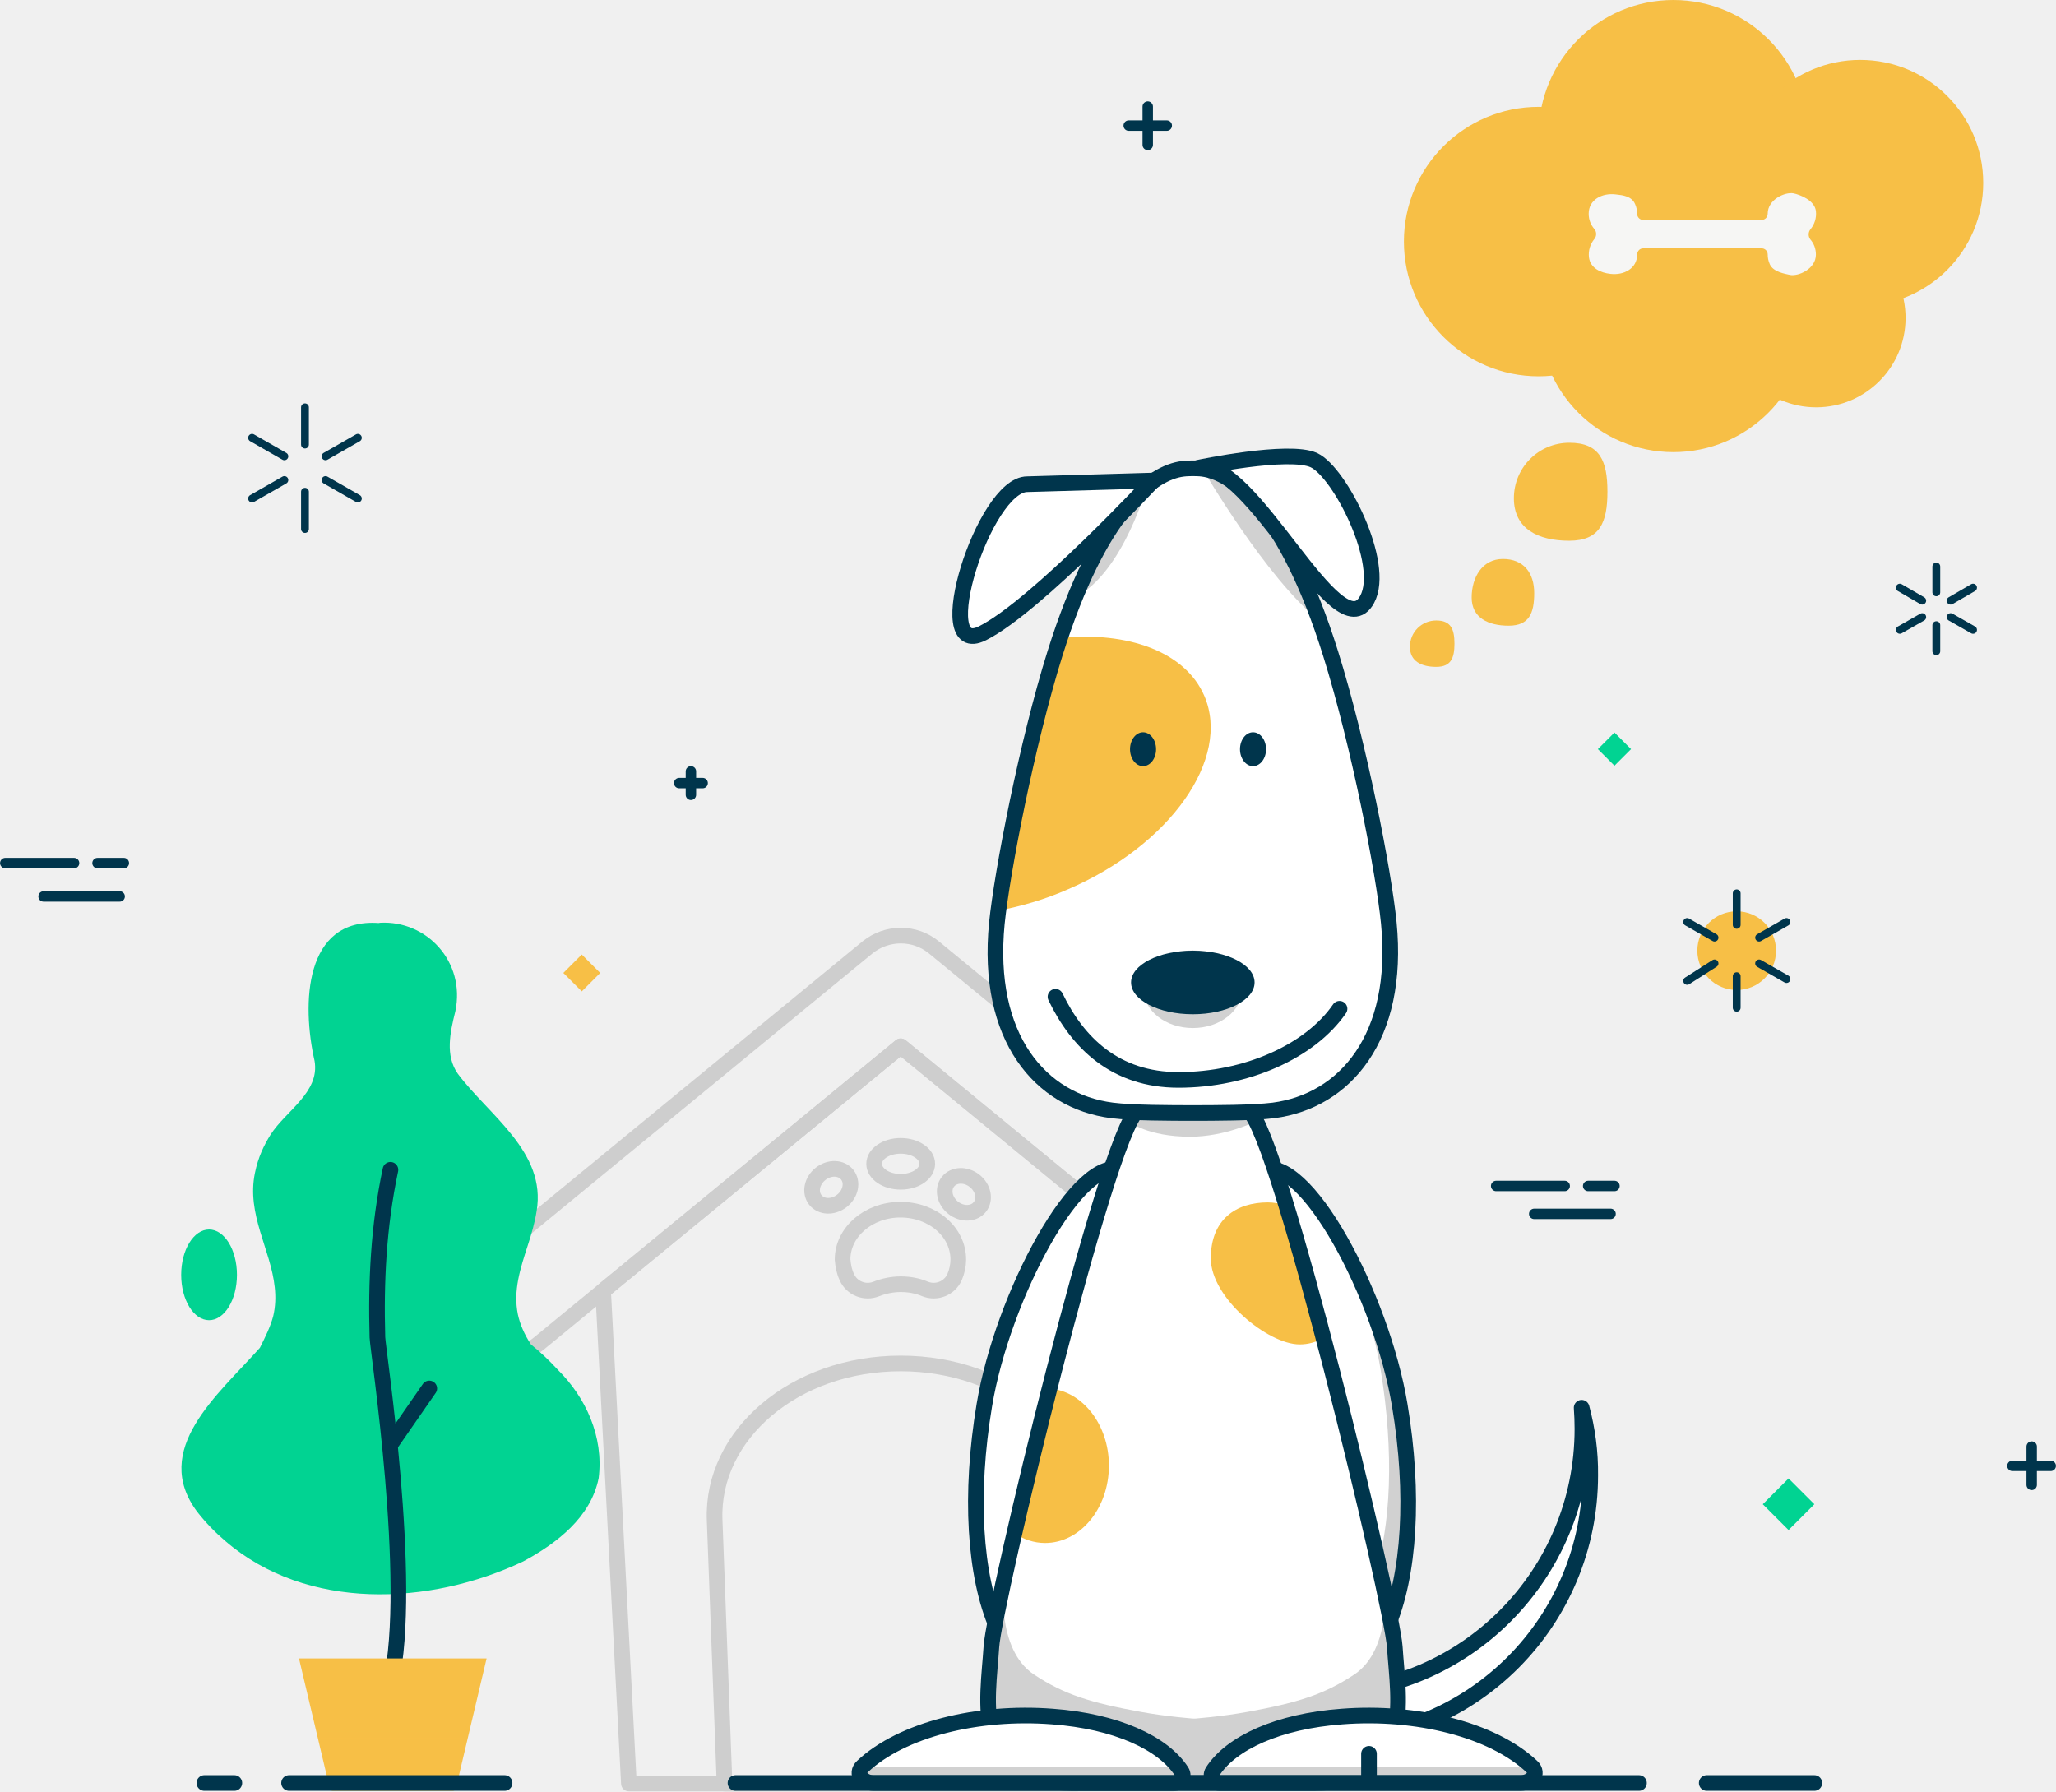
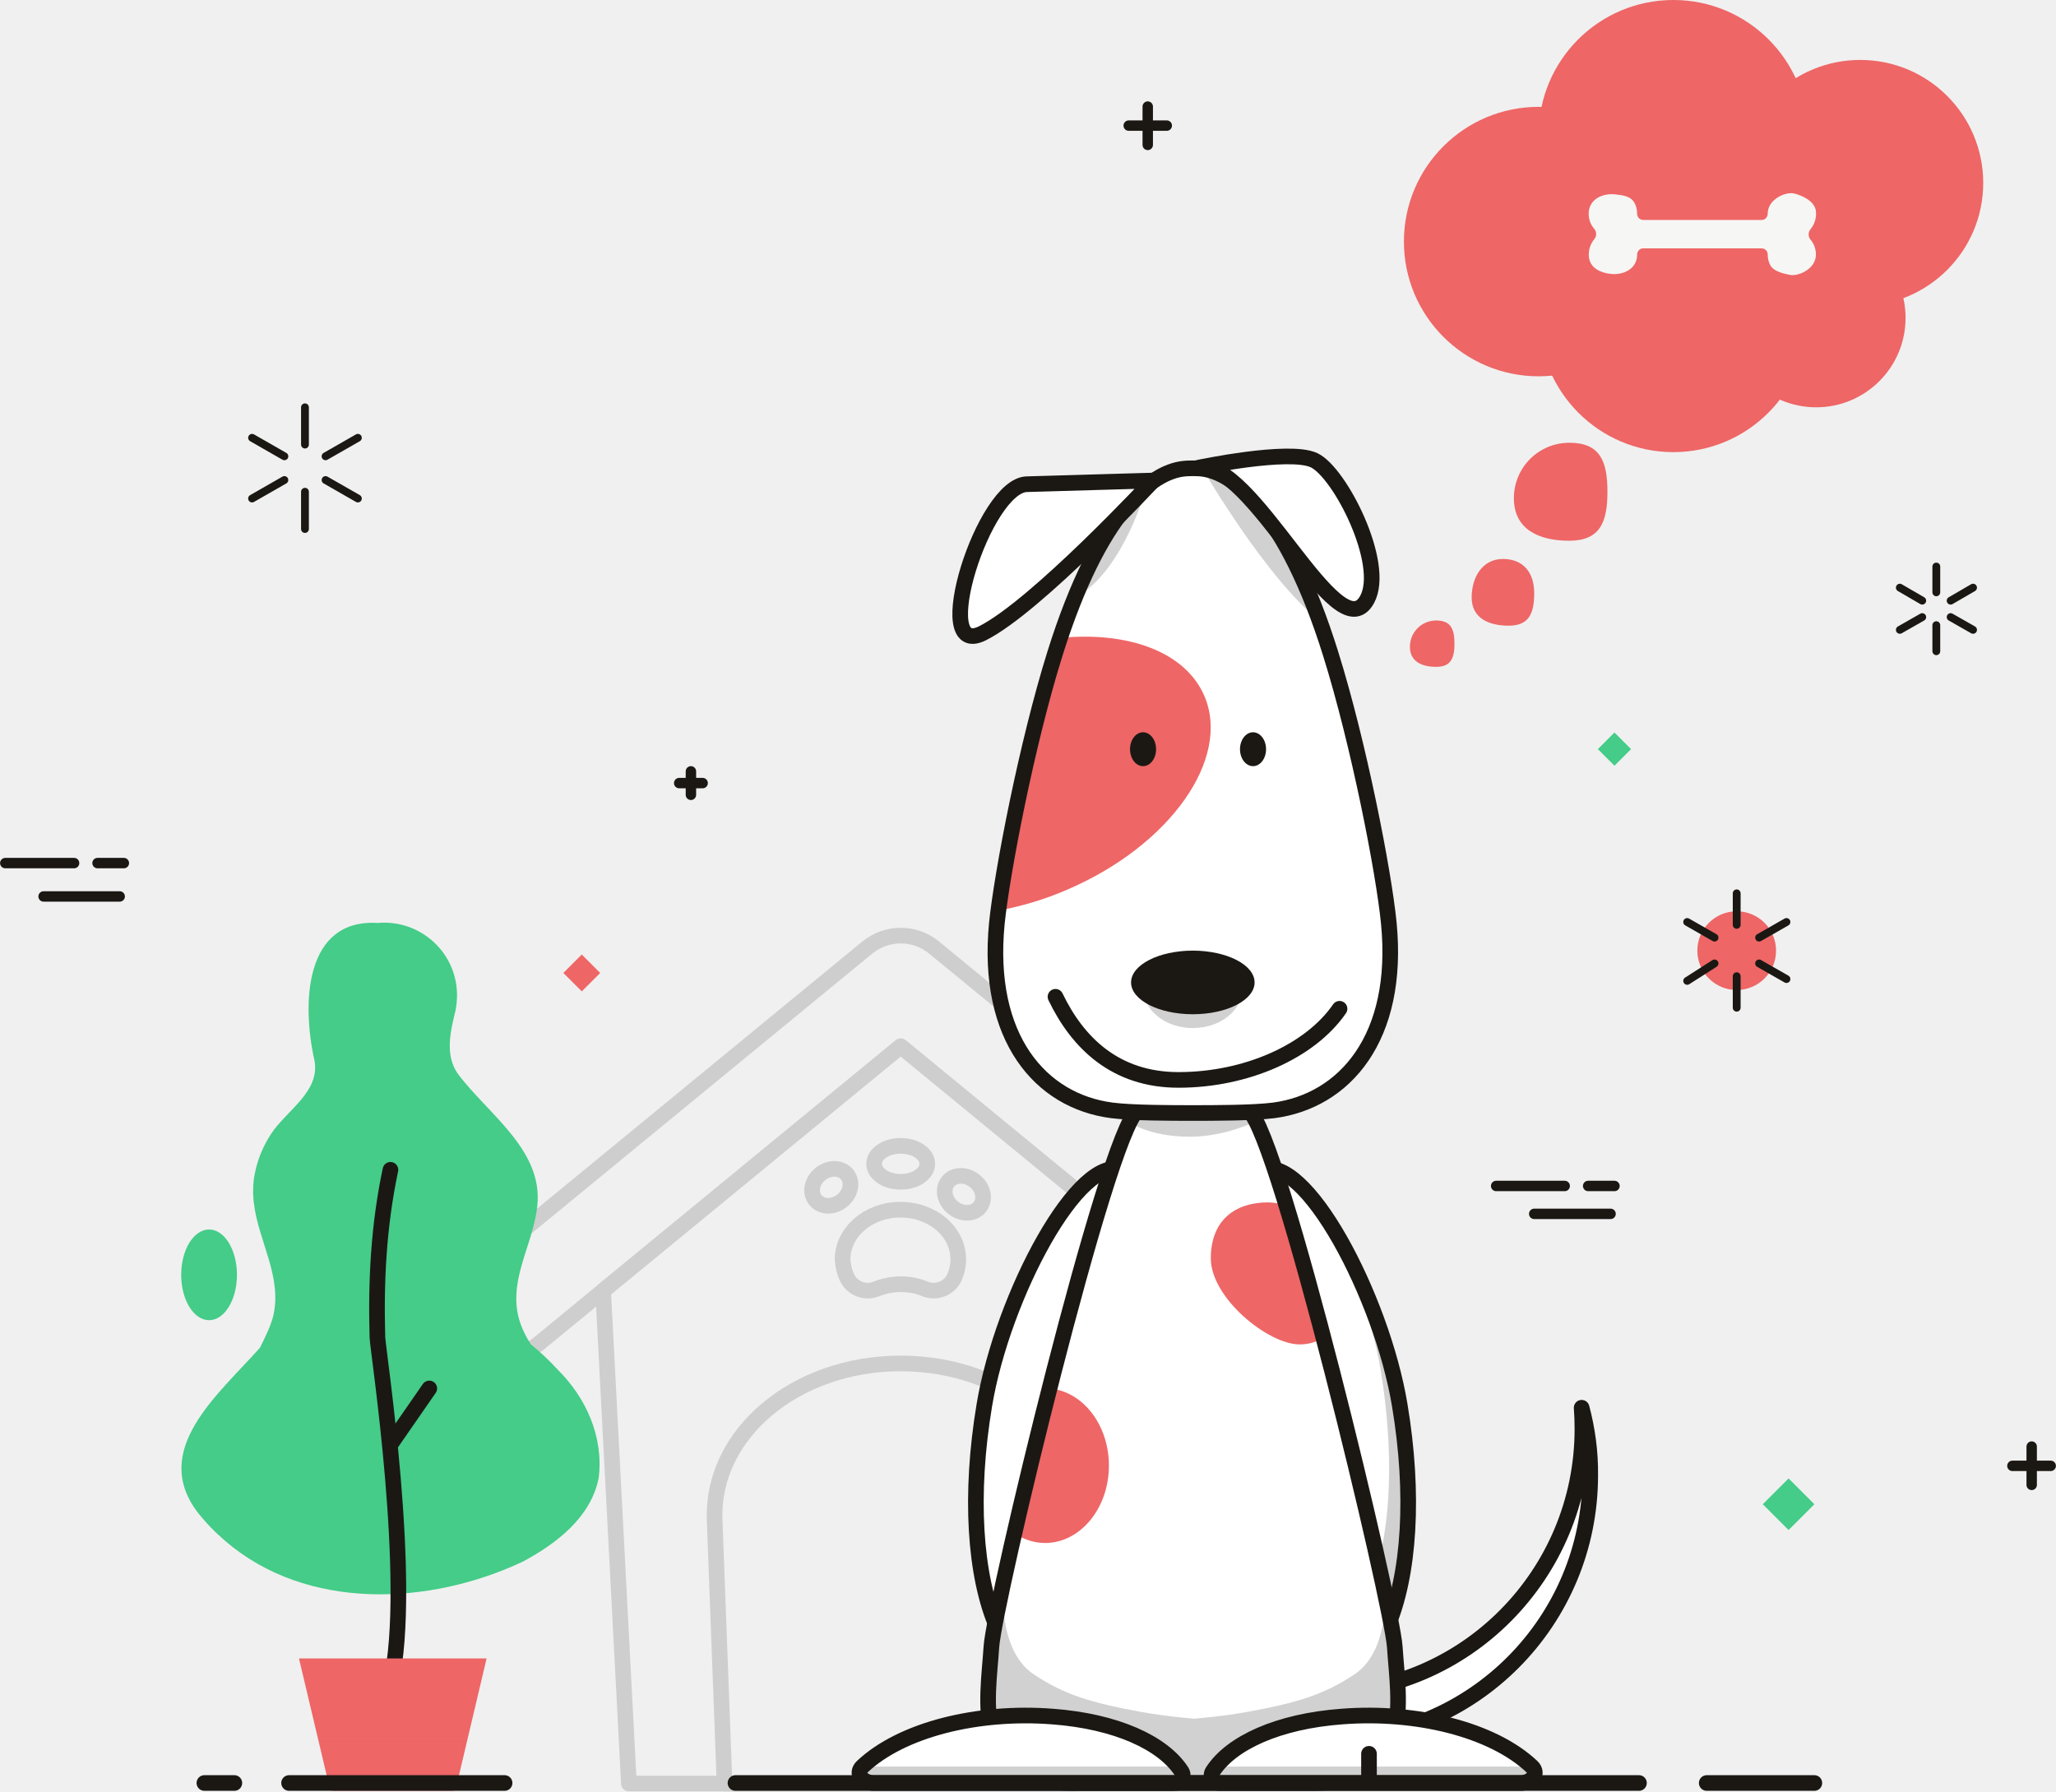
<svg xmlns="http://www.w3.org/2000/svg" version="1.1" id="Layer_1" x="0" y="0" xml:space="preserve" width="788.957" height="687.4">
  <g id="XMLID_52_" transform="translate(-110.072 -100)">
    <path id="XMLID_37_" class="st1" d="M455.7 501.5l139 114.2c6.9 5.7 16.9 5.7 23.8 0v0c9.1-7.5 9.1-21.5 0-28.9l-150-123.2c-7.4-6.1-18.1-6.1-25.6 0L293 586.7c-9.1 7.5-9.1 21.5 0 28.9v0c6.9 5.7 16.9 5.7 23.8 0z" fill="none" stroke="#cecece" stroke-width="6" stroke-linecap="round" stroke-linejoin="round" stroke-miterlimit="10" />
    <path id="XMLID_44_" class="st1" fill="none" stroke="#cecece" stroke-width="6" stroke-linecap="round" stroke-linejoin="round" stroke-miterlimit="10" d="M569.9 595.3l-114.2-93.8-114.2 93.8 9.9 189.1h208.7z" />
    <path id="XMLID_36_" class="st1" d="M455.7 623.2v0c-40.7 0-72.6 27.3-71.4 60l3.8 101.2h135.2l3.8-101.2c1.2-32.7-30.7-60-71.4-60z" fill="none" stroke="#cecece" stroke-width="6" stroke-linecap="round" stroke-linejoin="round" stroke-miterlimit="10" />
    <path id="XMLID_41_" class="st1" d="M435 590c1.9 4.4 7 6.4 11.4 4.6 2.8-1.1 6-1.8 9.3-1.8 3.3 0 6.5.6 9.3 1.8 4.4 1.8 9.5-.2 11.4-4.6.9-2.1 1.4-4.4 1.4-6.7 0-10.6-9.9-19.1-22.2-19.1-12.3 0-22.2 8.6-22.2 19.1.2 2.4.6 4.6 1.6 6.7z" fill="none" stroke="#cecece" stroke-width="6" stroke-linecap="round" stroke-linejoin="round" stroke-miterlimit="10" />
    <ellipse id="XMLID_42_" transform="rotate(-38.128 429.107 555.66)" class="st1" cx="429.1" cy="555.6" rx="7.8" ry="6.6" fill="none" stroke="#cecece" stroke-width="6" stroke-linecap="round" stroke-linejoin="round" stroke-miterlimit="10" />
    <ellipse id="XMLID_34_" class="st1" cx="455.7" cy="546.6" rx="10.2" ry="6.9" fill="none" stroke="#cecece" stroke-width="6" stroke-linecap="round" stroke-linejoin="round" stroke-miterlimit="10" />
    <ellipse id="XMLID_39_" transform="rotate(-51.872 479.98 558.348)" class="st1" cx="480" cy="558.3" rx="6.6" ry="7.8" fill="none" stroke="#cecece" stroke-width="6" stroke-linecap="round" stroke-linejoin="round" stroke-miterlimit="10" />
  </g>
-   <path id="XMLID_10_" class="st3" fill="none" stroke="#00354c" stroke-width="6" stroke-linecap="round" stroke-linejoin="round" stroke-miterlimit="10" d="M78.428 684.2h11.5" />
+   <path id="XMLID_10_" class="st3" fill="none" stroke="#1b1814" stroke-width="6" stroke-linecap="round" stroke-linejoin="round" stroke-miterlimit="10" d="M78.428 684.2h11.5" />
  <path id="XMLID_72_" class="st4" d="M385.128 525.8c2.9-17.4 9.8-37.4 18-54.1-11.4 18.6-21.7 45.1-25.4 67.5-5.7 34.1-3.8 65.4 4.9 85.3l5.2-18.8c-6.8-19.9-7.9-48.7-2.7-79.9z" fill="#d1d1d1" />
  <g id="XMLID_51_" transform="translate(-110.072 -100)">
-     <path id="XMLID_43_" class="st5" d="M255.4 454.2c-28.6-2-29.6 31-24.6 53 2 12-11 19-16.9 28.2-2.5 4-4.8 8.7-6 14.7-3.3 15.9 6.1 29.4 7.6 43.9.4 3.6.3 7.3-.6 11.1-1.1 4.1-3.1 8.1-5.1 12.1-16 18-42 39-24 63 3.3 4.2 6.9 7.9 10.8 11.2 31.2 26.8 78.2 24.8 114.2 7.8 13-7 26-17 29-32 2-16-5-31-15.7-41.6-3.2-3.5-6.7-6.8-10.3-9.7-2.6-4-4.2-7.8-5-11.5-1.9-9.2 1-17.8 3.8-26.5 1.4-4.3 2.7-8.7 3.4-13.2 3.8-22.6-18.2-36.6-30.2-52.6-5-7-3-16-1-24 4-19-11-35-28.9-34" fill="#01d392" />
-     <path id="XMLID_35_" class="st3" d="M259.9 548.9c-4.6 21.7-5.6 43-5 64.3.2 5.3 13.9 94 5.1 132.8-.2 5.6-.2 8.9-.2 8.9" fill="none" stroke="#00354c" stroke-width="6" stroke-linecap="round" stroke-linejoin="round" stroke-miterlimit="10" />
-     <path id="XMLID_45_" class="st3" fill="none" stroke="#00354c" stroke-width="6" stroke-linecap="round" stroke-linejoin="round" stroke-miterlimit="10" d="M274.8 632.8l-14.9 21.5" />
-     <path id="XMLID_32_" class="st6" d="M283.8 787.2h-46c-.6 0-1.1-.4-1.2-1l-11.8-49.8h72L285 786.3c-.1.5-.6.9-1.2.9z" fill="#f7bf46" />
-     <path id="XMLID_47_" class="st7" opacity=".68" fill="none" stroke="#f7bf46" stroke-miterlimit="10" d="M232 764h57.6" />
-     <path id="XMLID_48_" class="st7" opacity=".68" fill="none" stroke="#f7bf46" stroke-miterlimit="10" d="M232.9 767.6h55.8" />
+     <path id="XMLID_43_" class="st5" d="M255.4 454.2c-28.6-2-29.6 31-24.6 53 2 12-11 19-16.9 28.2-2.5 4-4.8 8.7-6 14.7-3.3 15.9 6.1 29.4 7.6 43.9.4 3.6.3 7.3-.6 11.1-1.1 4.1-3.1 8.1-5.1 12.1-16 18-42 39-24 63 3.3 4.2 6.9 7.9 10.8 11.2 31.2 26.8 78.2 24.8 114.2 7.8 13-7 26-17 29-32 2-16-5-31-15.7-41.6-3.2-3.5-6.7-6.8-10.3-9.7-2.6-4-4.2-7.8-5-11.5-1.9-9.2 1-17.8 3.8-26.5 1.4-4.3 2.7-8.7 3.4-13.2 3.8-22.6-18.2-36.6-30.2-52.6-5-7-3-16-1-24 4-19-11-35-28.9-34" fill="#4c8" />
+     <path id="XMLID_35_" class="st3" d="M259.9 548.9c-4.6 21.7-5.6 43-5 64.3.2 5.3 13.9 94 5.1 132.8-.2 5.6-.2 8.9-.2 8.9" fill="none" stroke="#1b1814" stroke-width="6" stroke-linecap="round" stroke-linejoin="round" stroke-miterlimit="10" />
+     <path id="XMLID_45_" class="st3" fill="none" stroke="#1b1814" stroke-width="6" stroke-linecap="round" stroke-linejoin="round" stroke-miterlimit="10" d="M274.8 632.8l-14.9 21.5" />
+     <path id="XMLID_32_" class="st6" d="M283.8 787.2h-46c-.6 0-1.1-.4-1.2-1l-11.8-49.8h72L285 786.3c-.1.5-.6.9-1.2.9z" fill="#e66" />
+     <path id="XMLID_47_" class="st7" opacity=".68" fill="none" stroke="#e66" stroke-miterlimit="10" d="M232 764h57.6" />
+     <path id="XMLID_48_" class="st7" opacity=".68" fill="none" stroke="#e66" stroke-miterlimit="10" d="M232.9 767.6h55.8" />
  </g>
-   <path id="XMLID_23_" class="st3" fill="none" stroke="#00354c" stroke-width="6" stroke-linecap="round" stroke-linejoin="round" stroke-miterlimit="10" d="M393.328 673v11" />
-   <ellipse id="XMLID_69_" class="st5" cx="80.228" cy="489.2" rx="10.7" ry="17.4" fill="#01d392" />
-   <path id="XMLID_74_" transform="rotate(45)" class="st5" fill="#01d392" stroke-width="1" d="M886.476-84.152h14v14h-14z" />
-   <path id="XMLID_119_" transform="rotate(45)" class="st5" fill="#01d392" stroke-width="1" d="M636.839-239.304h9v9h-9z" />
+   <path id="XMLID_23_" class="st3" fill="none" stroke="#1b1814" stroke-width="6" stroke-linecap="round" stroke-linejoin="round" stroke-miterlimit="10" d="M393.328 673v11" />
+   <ellipse id="XMLID_69_" class="st5" cx="80.228" cy="489.2" rx="10.7" ry="17.4" fill="#4c8" />
+   <path id="XMLID_74_" transform="rotate(45)" class="st5" fill="#4c8" stroke-width="1" d="M886.476-84.152h14v14h-14z" />
+   <path id="XMLID_119_" transform="rotate(45)" class="st5" fill="#4c8" stroke-width="1" d="M636.839-239.304h9v9h-9z" />
  <g id="XMLID_104_" transform="translate(-110.072 -100)">
    <g id="XMLID_75_">
-       <path id="XMLID_76_" class="st8" fill="none" stroke="#00354c" stroke-width="3" stroke-linecap="round" stroke-linejoin="round" stroke-miterlimit="10" d="M227.1 256.3v14.3" />
-       <path id="XMLID_78_" class="st8" fill="none" stroke="#00354c" stroke-width="3" stroke-linecap="round" stroke-linejoin="round" stroke-miterlimit="10" d="M227.1 288.7V303" />
+       <path id="XMLID_76_" class="st8" fill="none" stroke="#1b1814" stroke-width="3" stroke-linecap="round" stroke-linejoin="round" stroke-miterlimit="10" d="M227.1 256.3v14.3" />
+       <path id="XMLID_78_" class="st8" fill="none" stroke="#1b1814" stroke-width="3" stroke-linecap="round" stroke-linejoin="round" stroke-miterlimit="10" d="M227.1 288.7V303" />
    </g>
    <g id="XMLID_77_">
-       <path id="XMLID_80_" class="st8" fill="none" stroke="#00354c" stroke-width="3" stroke-linecap="round" stroke-linejoin="round" stroke-miterlimit="10" d="M206.8 268l12.4 7.1" />
-       <path id="XMLID_79_" class="st8" fill="none" stroke="#00354c" stroke-width="3" stroke-linecap="round" stroke-linejoin="round" stroke-miterlimit="10" d="M235 284.2l12.4 7.1" />
+       <path id="XMLID_80_" class="st8" fill="none" stroke="#1b1814" stroke-width="3" stroke-linecap="round" stroke-linejoin="round" stroke-miterlimit="10" d="M206.8 268l12.4 7.1" />
+       <path id="XMLID_79_" class="st8" fill="none" stroke="#1b1814" stroke-width="3" stroke-linecap="round" stroke-linejoin="round" stroke-miterlimit="10" d="M235 284.2l12.4 7.1" />
    </g>
    <g id="XMLID_81_">
-       <path id="XMLID_83_" class="st8" fill="none" stroke="#00354c" stroke-width="3" stroke-linecap="round" stroke-linejoin="round" stroke-miterlimit="10" d="M206.8 291.3l12.4-7.1" />
-       <path id="XMLID_82_" class="st8" fill="none" stroke="#00354c" stroke-width="3" stroke-linecap="round" stroke-linejoin="round" stroke-miterlimit="10" d="M235 275.1l12.4-7.1" />
+       <path id="XMLID_83_" class="st8" fill="none" stroke="#1b1814" stroke-width="3" stroke-linecap="round" stroke-linejoin="round" stroke-miterlimit="10" d="M206.8 291.3l12.4-7.1" />
+       <path id="XMLID_82_" class="st8" fill="none" stroke="#1b1814" stroke-width="3" stroke-linecap="round" stroke-linejoin="round" stroke-miterlimit="10" d="M235 275.1l12.4-7.1" />
    </g>
  </g>
  <g id="XMLID_91_" transform="translate(-110.072 -100)">
-     <path id="XMLID_93_" class="st8" fill="none" stroke="#00354c" stroke-width="3" stroke-linecap="round" stroke-linejoin="round" stroke-miterlimit="10" d="M853.1 317.4v9.9" />
-     <path id="XMLID_92_" class="st8" fill="none" stroke="#00354c" stroke-width="3" stroke-linecap="round" stroke-linejoin="round" stroke-miterlimit="10" d="M853.1 339.9v10" />
+     <path id="XMLID_93_" class="st8" fill="none" stroke="#1b1814" stroke-width="3" stroke-linecap="round" stroke-linejoin="round" stroke-miterlimit="10" d="M853.1 317.4v9.9" />
+     <path id="XMLID_92_" class="st8" fill="none" stroke="#1b1814" stroke-width="3" stroke-linecap="round" stroke-linejoin="round" stroke-miterlimit="10" d="M853.1 339.9v10" />
  </g>
  <g id="XMLID_88_" transform="translate(-110.072 -100)">
-     <path id="XMLID_90_" class="st8" fill="none" stroke="#00354c" stroke-width="3" stroke-linecap="round" stroke-linejoin="round" stroke-miterlimit="10" d="M839.1 325.5l8.6 5" />
-     <path id="XMLID_89_" class="st8" fill="none" stroke="#00354c" stroke-width="3" stroke-linecap="round" stroke-linejoin="round" stroke-miterlimit="10" d="M858.6 336.8l8.6 4.9" />
+     <path id="XMLID_90_" class="st8" fill="none" stroke="#1b1814" stroke-width="3" stroke-linecap="round" stroke-linejoin="round" stroke-miterlimit="10" d="M839.1 325.5l8.6 5" />
+     <path id="XMLID_89_" class="st8" fill="none" stroke="#1b1814" stroke-width="3" stroke-linecap="round" stroke-linejoin="round" stroke-miterlimit="10" d="M858.6 336.8l8.6 4.9" />
  </g>
  <g id="XMLID_85_" transform="translate(-110.072 -100)">
-     <path id="XMLID_87_" class="st8" fill="none" stroke="#00354c" stroke-width="3" stroke-linecap="round" stroke-linejoin="round" stroke-miterlimit="10" d="M839.1 341.7l8.6-4.9" />
-     <path id="XMLID_86_" class="st8" fill="none" stroke="#00354c" stroke-width="3" stroke-linecap="round" stroke-linejoin="round" stroke-miterlimit="10" d="M858.6 330.5l8.6-5" />
+     <path id="XMLID_87_" class="st8" fill="none" stroke="#1b1814" stroke-width="3" stroke-linecap="round" stroke-linejoin="round" stroke-miterlimit="10" d="M839.1 341.7l8.6-4.9" />
+     <path id="XMLID_86_" class="st8" fill="none" stroke="#1b1814" stroke-width="3" stroke-linecap="round" stroke-linejoin="round" stroke-miterlimit="10" d="M858.6 330.5l8.6-5" />
  </g>
-   <circle id="XMLID_84_" class="st6" cx="666.428" cy="364.8" r="15.1" fill="#f7bf46" />
+   <circle id="XMLID_84_" class="st6" cx="666.428" cy="364.8" r="15.1" fill="#e66" />
  <g id="XMLID_103_" transform="translate(-110.072 -100)">
    <g id="XMLID_100_">
-       <path id="XMLID_102_" class="st8" fill="none" stroke="#00354c" stroke-width="3" stroke-linecap="round" stroke-linejoin="round" stroke-miterlimit="10" d="M776.5 442.8v12.1" />
-       <path id="XMLID_101_" class="st8" fill="none" stroke="#00354c" stroke-width="3" stroke-linecap="round" stroke-linejoin="round" stroke-miterlimit="10" d="M776.5 474.6v12.1" />
+       <path id="XMLID_102_" class="st8" fill="none" stroke="#1b1814" stroke-width="3" stroke-linecap="round" stroke-linejoin="round" stroke-miterlimit="10" d="M776.5 442.8v12.1" />
+       <path id="XMLID_101_" class="st8" fill="none" stroke="#1b1814" stroke-width="3" stroke-linecap="round" stroke-linejoin="round" stroke-miterlimit="10" d="M776.5 474.6v12.1" />
    </g>
    <g id="XMLID_97_">
-       <path id="XMLID_99_" class="st8" fill="none" stroke="#00354c" stroke-width="3" stroke-linecap="round" stroke-linejoin="round" stroke-miterlimit="10" d="M757.5 453.8l10.5 6" />
-       <path id="XMLID_98_" class="st8" fill="none" stroke="#00354c" stroke-width="3" stroke-linecap="round" stroke-linejoin="round" stroke-miterlimit="10" d="M785.1 469.7l10.5 6" />
+       <path id="XMLID_99_" class="st8" fill="none" stroke="#1b1814" stroke-width="3" stroke-linecap="round" stroke-linejoin="round" stroke-miterlimit="10" d="M757.5 453.8l10.5 6" />
+       <path id="XMLID_98_" class="st8" fill="none" stroke="#1b1814" stroke-width="3" stroke-linecap="round" stroke-linejoin="round" stroke-miterlimit="10" d="M785.1 469.7l10.5 6" />
    </g>
    <g id="XMLID_94_">
-       <path id="XMLID_96_" class="st8" fill="none" stroke="#00354c" stroke-width="3" stroke-linecap="round" stroke-linejoin="round" stroke-miterlimit="10" d="M757.5 476.4l10.5-6.7" />
-       <path id="XMLID_95_" class="st8" fill="none" stroke="#00354c" stroke-width="3" stroke-linecap="round" stroke-linejoin="round" stroke-miterlimit="10" d="M785.1 459.8l10.5-6" />
+       <path id="XMLID_96_" class="st8" fill="none" stroke="#1b1814" stroke-width="3" stroke-linecap="round" stroke-linejoin="round" stroke-miterlimit="10" d="M757.5 476.4l10.5-6.7" />
+       <path id="XMLID_95_" class="st8" fill="none" stroke="#1b1814" stroke-width="3" stroke-linecap="round" stroke-linejoin="round" stroke-miterlimit="10" d="M785.1 459.8l10.5-6" />
    </g>
  </g>
-   <path id="XMLID_106_" class="st9" fill="none" stroke="#00354c" stroke-width="4" stroke-linecap="round" stroke-linejoin="round" stroke-miterlimit="10" d="M440.428 40.9v14.7" />
-   <path id="XMLID_105_" class="st9" fill="none" stroke="#00354c" stroke-width="4" stroke-linecap="round" stroke-linejoin="round" stroke-miterlimit="10" d="M447.728 48.2h-14.599" />
-   <path id="XMLID_110_" class="st9" fill="none" stroke="#00354c" stroke-width="4" stroke-linecap="round" stroke-linejoin="round" stroke-miterlimit="10" d="M779.628 555.1v14.7" />
-   <path id="XMLID_109_" class="st9" fill="none" stroke="#00354c" stroke-width="4" stroke-linecap="round" stroke-linejoin="round" stroke-miterlimit="10" d="M786.928 562.5h-14.7" />
-   <path id="XMLID_107_" class="st9" fill="none" stroke="#00354c" stroke-width="4" stroke-linecap="round" stroke-linejoin="round" stroke-miterlimit="10" d="M265.129 296v9" />
-   <path id="XMLID_63_" class="st9" fill="none" stroke="#00354c" stroke-width="4" stroke-linecap="round" stroke-linejoin="round" stroke-miterlimit="10" d="M269.629 300.5h-9" />
-   <path id="XMLID_108_" transform="rotate(45)" class="st6" fill="#f7bf46" stroke-width="1" d="M416.858 101.142h10v10h-10z" />
-   <path id="XMLID_111_" class="st9" fill="none" stroke="#00354c" stroke-width="4" stroke-linecap="round" stroke-linejoin="round" stroke-miterlimit="10" d="M2.028 331.2h26.4" />
-   <path id="XMLID_22_" class="st9" fill="none" stroke="#00354c" stroke-width="4" stroke-linecap="round" stroke-linejoin="round" stroke-miterlimit="10" d="M37.428 331.2h10.1" />
-   <path id="XMLID_113_" class="st9" fill="none" stroke="#00354c" stroke-width="4" stroke-linecap="round" stroke-linejoin="round" stroke-miterlimit="10" d="M16.728 344h29.2" />
-   <path id="XMLID_117_" class="st9" fill="none" stroke="#00354c" stroke-width="4" stroke-linecap="round" stroke-linejoin="round" stroke-miterlimit="10" d="M574.128 455.1h26.3" />
-   <path id="XMLID_116_" class="st9" fill="none" stroke="#00354c" stroke-width="4" stroke-linecap="round" stroke-linejoin="round" stroke-miterlimit="10" d="M609.428 455.1h10.1" />
-   <path id="XMLID_115_" class="st9" fill="none" stroke="#00354c" stroke-width="4" stroke-linecap="round" stroke-linejoin="round" stroke-miterlimit="10" d="M588.728 465.8h29.3" />
-   <path id="XMLID_66_" class="st3" fill="none" stroke="#00354c" stroke-width="6" stroke-linecap="round" stroke-linejoin="round" stroke-miterlimit="10" d="M654.928 684.2h41.3" />
-   <path id="XMLID_30_" class="st3" fill="none" stroke="#00354c" stroke-width="6" stroke-linecap="round" stroke-linejoin="round" stroke-miterlimit="10" d="M110.928 684.2h82.7" />
-   <circle id="XMLID_16_" class="st6" cx="590.428" cy="92.7" r="51.7" fill="#f7bf46" />
-   <circle id="XMLID_33_" class="st6" cx="642.128" cy="51.7" r="51.7" fill="#f7bf46" />
-   <circle id="XMLID_123_" class="st6" cx="713.828" cy="70.2" r="47.2" fill="#f7bf46" />
-   <circle id="XMLID_126_" class="st6" cx="642.128" cy="122" r="51.5" fill="#f7bf46" />
-   <circle id="XMLID_124_" class="st6" cx="696.928" cy="122" r="34.3" fill="#f7bf46" />
-   <path id="XMLID_125_" class="st6" d="M588.728 227.6c0 7.8-2 12.5-9.8 12.5-7.8 0-14.2-3-14.2-10.8 0-7.8 4.1-14.8 12-14.8s12 5.3 12 13.1z" fill="#f7bf46" />
-   <path id="XMLID_130_" class="st6" d="M616.828 188.7c0 11.8-2.9 18.8-14.7 18.8-11.8 0-21.2-4.5-21.2-16.3s9.5-21.3 21.3-21.3 14.6 7.1 14.6 18.8z" fill="#f7bf46" />
+   <path id="XMLID_106_" class="st9" fill="none" stroke="#1b1814" stroke-width="4" stroke-linecap="round" stroke-linejoin="round" stroke-miterlimit="10" d="M440.428 40.9v14.7" />
+   <path id="XMLID_105_" class="st9" fill="none" stroke="#1b1814" stroke-width="4" stroke-linecap="round" stroke-linejoin="round" stroke-miterlimit="10" d="M447.728 48.2h-14.599" />
+   <path id="XMLID_110_" class="st9" fill="none" stroke="#1b1814" stroke-width="4" stroke-linecap="round" stroke-linejoin="round" stroke-miterlimit="10" d="M779.628 555.1v14.7" />
+   <path id="XMLID_109_" class="st9" fill="none" stroke="#1b1814" stroke-width="4" stroke-linecap="round" stroke-linejoin="round" stroke-miterlimit="10" d="M786.928 562.5h-14.7" />
+   <path id="XMLID_107_" class="st9" fill="none" stroke="#1b1814" stroke-width="4" stroke-linecap="round" stroke-linejoin="round" stroke-miterlimit="10" d="M265.129 296v9" />
+   <path id="XMLID_63_" class="st9" fill="none" stroke="#1b1814" stroke-width="4" stroke-linecap="round" stroke-linejoin="round" stroke-miterlimit="10" d="M269.629 300.5h-9" />
+   <path id="XMLID_108_" transform="rotate(45)" class="st6" fill="#e66" stroke-width="1" d="M416.858 101.142h10v10h-10z" />
+   <path id="XMLID_111_" class="st9" fill="none" stroke="#1b1814" stroke-width="4" stroke-linecap="round" stroke-linejoin="round" stroke-miterlimit="10" d="M2.028 331.2h26.4" />
+   <path id="XMLID_22_" class="st9" fill="none" stroke="#1b1814" stroke-width="4" stroke-linecap="round" stroke-linejoin="round" stroke-miterlimit="10" d="M37.428 331.2h10.1" />
+   <path id="XMLID_113_" class="st9" fill="none" stroke="#1b1814" stroke-width="4" stroke-linecap="round" stroke-linejoin="round" stroke-miterlimit="10" d="M16.728 344h29.2" />
+   <path id="XMLID_117_" class="st9" fill="none" stroke="#1b1814" stroke-width="4" stroke-linecap="round" stroke-linejoin="round" stroke-miterlimit="10" d="M574.128 455.1h26.3" />
+   <path id="XMLID_116_" class="st9" fill="none" stroke="#1b1814" stroke-width="4" stroke-linecap="round" stroke-linejoin="round" stroke-miterlimit="10" d="M609.428 455.1h10.1" />
+   <path id="XMLID_115_" class="st9" fill="none" stroke="#1b1814" stroke-width="4" stroke-linecap="round" stroke-linejoin="round" stroke-miterlimit="10" d="M588.728 465.8h29.3" />
+   <path id="XMLID_66_" class="st3" fill="none" stroke="#1b1814" stroke-width="6" stroke-linecap="round" stroke-linejoin="round" stroke-miterlimit="10" d="M654.928 684.2h41.3" />
+   <path id="XMLID_30_" class="st3" fill="none" stroke="#1b1814" stroke-width="6" stroke-linecap="round" stroke-linejoin="round" stroke-miterlimit="10" d="M110.928 684.2h82.7" />
+   <circle id="XMLID_16_" class="st6" cx="590.428" cy="92.7" r="51.7" fill="#e66" />
+   <circle id="XMLID_33_" class="st6" cx="642.128" cy="51.7" r="51.7" fill="#e66" />
+   <circle id="XMLID_123_" class="st6" cx="713.828" cy="70.2" r="47.2" fill="#e66" />
+   <circle id="XMLID_126_" class="st6" cx="642.128" cy="122" r="51.5" fill="#e66" />
+   <circle id="XMLID_124_" class="st6" cx="696.928" cy="122" r="34.3" fill="#e66" />
+   <path id="XMLID_125_" class="st6" d="M588.728 227.6c0 7.8-2 12.5-9.8 12.5-7.8 0-14.2-3-14.2-10.8 0-7.8 4.1-14.8 12-14.8s12 5.3 12 13.1z" fill="#e66" />
+   <path id="XMLID_130_" class="st6" d="M616.828 188.7c0 11.8-2.9 18.8-14.7 18.8-11.8 0-21.2-4.5-21.2-16.3s9.5-21.3 21.3-21.3 14.6 7.1 14.6 18.8z" fill="#e66" />
  <g id="g315" transform="translate(-110.072 -100)">
    <path id="XMLID_31_" class="st0" d="M717 640.2c.2 2.7.3 5.4.3 8.1 0 55.9-45 101.3-100.5 101.3-46.6 0-85.8-32-97.2-75.4 4.1 52.1 47.4 93.2 100.2 93.2 55.5 0 100.5-45.3 100.5-101.3.1-9-1.1-17.6-3.3-25.9z" fill="#fff" />
-     <path id="XMLID_17_" class="st3" d="M717 640.2c.2 2.7.3 5.4.3 8.1 0 55.9-45 101.3-100.5 101.3-46.6 0-85.8-32-97.2-75.4 4.1 52.1 47.4 93.2 100.2 93.2 55.5 0 100.5-45.3 100.5-101.3.1-9-1.1-17.6-3.3-25.9z" fill="none" stroke="#00354c" stroke-width="6" stroke-linecap="round" stroke-linejoin="round" stroke-miterlimit="10" />
+     <path id="XMLID_17_" class="st3" d="M717 640.2c.2 2.7.3 5.4.3 8.1 0 55.9-45 101.3-100.5 101.3-46.6 0-85.8-32-97.2-75.4 4.1 52.1 47.4 93.2 100.2 93.2 55.5 0 100.5-45.3 100.5-101.3.1-9-1.1-17.6-3.3-25.9z" fill="none" stroke="#1b1814" stroke-width="6" stroke-linecap="round" stroke-linejoin="round" stroke-miterlimit="10" />
    <path id="XMLID_28_" class="st0" d="M541.3 549.2c-17-7.6-46.6 48.4-53.5 90-5.7 34.1-3.8 65.4 4.9 85.3z" fill="#fff" />
-     <path id="XMLID_1_" class="st3" d="M541.3 549.2c-17-7.6-46.6 48.4-53.5 90-5.7 34.1-3.8 65.4 4.9 85.3z" fill="none" stroke="#00354c" stroke-width="6" stroke-linecap="round" stroke-linejoin="round" stroke-miterlimit="10" />
+     <path id="XMLID_1_" class="st3" d="M541.3 549.2c-17-7.6-46.6 48.4-53.5 90-5.7 34.1-3.8 65.4 4.9 85.3z" fill="none" stroke="#1b1814" stroke-width="6" stroke-linecap="round" stroke-linejoin="round" stroke-miterlimit="10" />
    <path id="XMLID_68_" class="st0" d="M593.7 549.2c17-7.6 46.6 48.4 53.5 90 5.7 34.1 3.8 65.4-4.9 85.3z" fill="#fff" />
    <path id="XMLID_56_" class="st4" d="M639.9 625.8c-2.9-17.4-9.8-37.4-18-54.1 11.4 18.6 21.7 45.1 25.4 67.5 5.7 34.1 3.8 65.4-4.9 85.3l-5.2-18.8c6.8-19.9 7.8-48.7 2.7-79.9z" fill="#d1d1d1" />
-     <path id="XMLID_54_" class="st3" d="M593.7 549.2c17-7.6 46.6 48.4 53.5 90 5.7 34.1 3.8 65.4-4.9 85.3z" fill="none" stroke="#00354c" stroke-width="6" stroke-linecap="round" stroke-linejoin="round" stroke-miterlimit="10" />
+     <path id="XMLID_54_" class="st3" d="M593.7 549.2c17-7.6 46.6 48.4 53.5 90 5.7 34.1 3.8 65.4-4.9 85.3z" fill="none" stroke="#1b1814" stroke-width="6" stroke-linecap="round" stroke-linejoin="round" stroke-miterlimit="10" />
    <path id="XMLID_18_" class="st0" d="M645.3 732c-1.1-16.6-44.3-196.8-56-205.8h-42.8c-11.7 9-55 189.1-56 205.8-1.3 20.7-8.1 52.2 31.2 52.2h92.5c39.2 0 32.4-31.5 31.1-52.2z" fill="#fff" />
    <path id="XMLID_20_" class="st4" d="M495.2 706.5s-3.1 26.4 11.7 36.1c11.6 7.7 21.8 10.8 40.9 14.3 10.3 1.9 21.5 2.7 21.5 2.7l1.2 23.7-81.4.6s-1.4-33.3.6-43.3c2-9.9 3-26.5 5.5-34.1z" fill="#d1d1d1" />
    <path id="XMLID_5_" class="st4" d="M641.4 706.5s3.1 26.4-11.7 36.1c-11.6 7.7-21.8 10.8-40.9 14.3-10.3 1.9-21.5 2.7-21.5 2.7l-1.2 23.7 81.4.6s1.4-33.3-.6-43.3c-2-9.9-3-26.5-5.5-34.1z" fill="#d1d1d1" />
-     <path id="XMLID_64_" class="st6" d="M603.6 562.5c-2.5-.7-4.9-1.1-7-1.1-12.2 0-21.9 6.5-21.9 21.5 0 15.1 21.9 33 34.1 33 3.3 0 6.4-.9 9.2-2.5-4.9-18.4-9.9-36.2-14.4-50.9z" fill="#f7bf46" />
-     <path id="XMLID_58_" class="st6" d="M511.1 692.1c13.5 0 24.5-13.3 24.5-29.7 0-15.7-10.1-28.6-22.9-29.6-5 19.6-9.7 39-13.5 55.5 3.6 2.4 7.6 3.8 11.9 3.8z" fill="#f7bf46" />
+     <path id="XMLID_64_" class="st6" d="M603.6 562.5c-2.5-.7-4.9-1.1-7-1.1-12.2 0-21.9 6.5-21.9 21.5 0 15.1 21.9 33 34.1 33 3.3 0 6.4-.9 9.2-2.5-4.9-18.4-9.9-36.2-14.4-50.9z" fill="#e66" />
+     <path id="XMLID_58_" class="st6" d="M511.1 692.1c13.5 0 24.5-13.3 24.5-29.7 0-15.7-10.1-28.6-22.9-29.6-5 19.6-9.7 39-13.5 55.5 3.6 2.4 7.6 3.8 11.9 3.8z" fill="#e66" />
    <path id="XMLID_46_" class="st4" d="M543.4 530.5s7.1 5.7 23.4 5.7c13.2 0 24.8-5.7 24.8-5.7l-1-3.9h-46.5z" fill="#d1d1d1" />
-     <path id="XMLID_4_" class="st3" d="M645.3 732c-1.1-16.6-44.3-196.8-56-205.8h-42.8c-11.7 9-55 189.1-56 205.8-1.3 20.7-8.1 52.2 31.2 52.2h92.5c39.2 0 32.4-31.5 31.1-52.2z" fill="none" stroke="#00354c" stroke-width="6" stroke-linecap="round" stroke-linejoin="round" stroke-miterlimit="10" />
+     <path id="XMLID_4_" class="st3" d="M645.3 732c-1.1-16.6-44.3-196.8-56-205.8h-42.8c-11.7 9-55 189.1-56 205.8-1.3 20.7-8.1 52.2 31.2 52.2h92.5c39.2 0 32.4-31.5 31.1-52.2z" fill="none" stroke="#1b1814" stroke-width="6" stroke-linecap="round" stroke-linejoin="round" stroke-miterlimit="10" />
    <path id="XMLID_9_" class="st0" d="M643 454.2c-1.9-19.5-11.5-68.8-22.3-103.3-17.2-55.1-37.4-69.5-49.1-71-1.2-.2-3.8-.2-3.8-.2s-2.5 0-3.8.2c-11.7 1.4-31.8 15.7-49.1 70.9-10.8 34.5-20.3 83.9-22.3 103.5-4.3 44 16.8 68.3 44.2 71.8 7.8 1 23.2 1 31 1 7.7 0 23.1 0 31-1 27.3-3.6 48.5-27.9 44.2-71.9z" fill="#fff" />
    <ellipse id="XMLID_49_" class="st4" cx="567.8" cy="479.6" rx="18.9" ry="14.9" fill="#d1d1d1" />
    <path id="XMLID_55_" class="st4" d="M550.5 285.5s-9 33.9-27.8 43.7c4.8-10.8 11.3-23.7 11.3-23.7s11.2-18.5 16.5-20z" fill="#d1d1d1" />
    <path id="XMLID_53_" class="st4" d="M571.6 280s24.4 42 44.7 58.1c0 0-4.6-29.8-9.1-38.8-4.5-9-26.5-22.1-35.6-19.3z" fill="#d1d1d1" />
-     <path id="XMLID_15_" class="st6" d="M519.8 441.3c39.3-16.9 62.8-50.2 52.4-74.3-7.3-16.9-29.3-24.8-55.3-22.2-.6 1.9-1.3 3.9-1.9 6-10 32-18.9 76.7-21.7 98.6 8.6-1.6 17.6-4.2 26.5-8.1z" fill="#f7bf46" />
-     <path id="XMLID_14_" class="st3" d="M624.1 487.1c-11.2 16.3-35.7 27.3-61.8 27.3-24.2 0-38.7-14.2-47.2-31.9" fill="none" stroke="#00354c" stroke-width="6" stroke-linecap="round" stroke-linejoin="round" stroke-miterlimit="10" />
-     <ellipse id="XMLID_7_" class="st2" cx="567.8" cy="477" rx="23.7" ry="12.2" fill="#00354c" />
+     <path id="XMLID_15_" class="st6" d="M519.8 441.3c39.3-16.9 62.8-50.2 52.4-74.3-7.3-16.9-29.3-24.8-55.3-22.2-.6 1.9-1.3 3.9-1.9 6-10 32-18.9 76.7-21.7 98.6 8.6-1.6 17.6-4.2 26.5-8.1z" fill="#e66" />
+     <path id="XMLID_14_" class="st3" d="M624.1 487.1c-11.2 16.3-35.7 27.3-61.8 27.3-24.2 0-38.7-14.2-47.2-31.9" fill="none" stroke="#1b1814" stroke-width="6" stroke-linecap="round" stroke-linejoin="round" stroke-miterlimit="10" />
+     <ellipse id="XMLID_7_" class="st2" cx="567.8" cy="477" rx="23.7" ry="12.2" fill="#1b1814" />
    <path id="XMLID_2_" class="st0" d="M697.9 777.9c-15.2-14.3-44.4-21.4-72.9-19.2-24.4 1.8-42.5 10.1-49.6 21.1-1.2 1.9.3 4.4 2.6 4.4h115.5c4.5 0 7.2-3.7 4.4-6.3z" fill="#fff" />
    <path id="XMLID_50_" class="st4" d="M697.1 777.7c-.3.1-.7.2-1.1.2H580.5c-1.4 0-2.6-.3-3.5-.9-.3.3-.7.6-1 .9-2.8 2.6-.1 6.3 4.5 6.3H696c2.3 0 3.8-2.6 2.6-4.4-.5-.8-1-1.5-1.5-2.1z" fill="#d1d1d1" />
-     <path id="XMLID_19_" class="st3" d="M697.9 777.9c-15.2-14.3-44.4-21.4-72.9-19.2-24.4 1.8-42.5 10.1-49.6 21.1-1.2 1.9.3 4.4 2.6 4.4h115.5c4.5 0 7.2-3.7 4.4-6.3z" fill="none" stroke="#00354c" stroke-width="6" stroke-linecap="round" stroke-linejoin="round" stroke-miterlimit="10" />
-     <path id="XMLID_8_" class="st3" fill="none" stroke="#00354c" stroke-width="6" stroke-linecap="round" stroke-linejoin="round" stroke-miterlimit="10" d="M635.4 773v11" />
+     <path id="XMLID_19_" class="st3" d="M697.9 777.9c-15.2-14.3-44.4-21.4-72.9-19.2-24.4 1.8-42.5 10.1-49.6 21.1-1.2 1.9.3 4.4 2.6 4.4h115.5c4.5 0 7.2-3.7 4.4-6.3z" fill="none" stroke="#1b1814" stroke-width="6" stroke-linecap="round" stroke-linejoin="round" stroke-miterlimit="10" />
+     <path id="XMLID_8_" class="st3" fill="none" stroke="#1b1814" stroke-width="6" stroke-linecap="round" stroke-linejoin="round" stroke-miterlimit="10" d="M635.4 773v11" />
    <path id="XMLID_25_" class="st0" d="M441 777.9c15.2-14.3 44.4-21.4 72.9-19.2 24.4 1.8 42.5 10.1 49.6 21.1 1.2 1.9-.3 4.4-2.6 4.4H445.4c-4.5 0-7.2-3.7-4.4-6.3z" fill="#fff" />
    <path id="XMLID_67_" class="st4" d="M562.1 777.7c-.3.1-.7.2-1.1.2H445.5c-1.4 0-2.6-.3-3.5-.9-.3.3-.7.6-1 .9-2.8 2.6-.1 6.3 4.5 6.3H561c2.3 0 3.8-2.6 2.6-4.4-.5-.8-1-1.5-1.5-2.1z" fill="#d1d1d1" />
-     <path id="XMLID_24_" class="st3" d="M441 777.9c15.2-14.3 44.4-21.4 72.9-19.2 24.4 1.8 42.5 10.1 49.6 21.1 1.2 1.9-.3 4.4-2.6 4.4H445.4c-4.5 0-7.2-3.7-4.4-6.3z" fill="none" stroke="#00354c" stroke-width="6" stroke-linecap="round" stroke-linejoin="round" stroke-miterlimit="10" />
-     <path id="XMLID_13_" class="st3" d="M643 454.2c-1.9-19.5-11.5-68.8-22.3-103.3-17.2-55.1-37.4-69.5-49.1-71-1.2-.2-3.8-.2-3.8-.2s-2.5 0-3.8.2c-11.7 1.4-31.8 15.7-49.1 70.9-10.8 34.5-20.3 83.9-22.3 103.5-4.3 44 16.8 68.3 44.2 71.8 7.8 1 23.2 1 31 1 7.7 0 23.1 0 31-1 27.3-3.6 48.5-27.9 44.2-71.9z" fill="none" stroke="#00354c" stroke-width="6" stroke-linecap="round" stroke-linejoin="round" stroke-miterlimit="10" />
+     <path id="XMLID_24_" class="st3" d="M441 777.9c15.2-14.3 44.4-21.4 72.9-19.2 24.4 1.8 42.5 10.1 49.6 21.1 1.2 1.9-.3 4.4-2.6 4.4H445.4c-4.5 0-7.2-3.7-4.4-6.3z" fill="none" stroke="#1b1814" stroke-width="6" stroke-linecap="round" stroke-linejoin="round" stroke-miterlimit="10" />
+     <path id="XMLID_13_" class="st3" d="M643 454.2c-1.9-19.5-11.5-68.8-22.3-103.3-17.2-55.1-37.4-69.5-49.1-71-1.2-.2-3.8-.2-3.8-.2s-2.5 0-3.8.2c-11.7 1.4-31.8 15.7-49.1 70.9-10.8 34.5-20.3 83.9-22.3 103.5-4.3 44 16.8 68.3 44.2 71.8 7.8 1 23.2 1 31 1 7.7 0 23.1 0 31-1 27.3-3.6 48.5-27.9 44.2-71.9z" fill="none" stroke="#1b1814" stroke-width="6" stroke-linecap="round" stroke-linejoin="round" stroke-miterlimit="10" />
    <path id="XMLID_29_" class="st0" d="M569.8 279.5s34.9-7.4 44.5-2.9c9.9 4.6 27.8 39.7 20.4 53.4-11.3 21-44.5-55-64.9-50.5z" fill="#fff" />
-     <path id="XMLID_11_" class="st3" d="M569.8 279.5s34.9-7.4 44.5-2.9c9.9 4.6 27.8 39.7 20.4 53.4-11.3 21-44.5-55-64.9-50.5z" fill="none" stroke="#00354c" stroke-width="6" stroke-linecap="round" stroke-linejoin="round" stroke-miterlimit="10" />
+     <path id="XMLID_11_" class="st3" d="M569.8 279.5s34.9-7.4 44.5-2.9c9.9 4.6 27.8 39.7 20.4 53.4-11.3 21-44.5-55-64.9-50.5z" fill="none" stroke="#1b1814" stroke-width="6" stroke-linecap="round" stroke-linejoin="round" stroke-miterlimit="10" />
    <path id="XMLID_27_" class="st0" d="M504.3 285.8l48.3-1.4s-44.8 48.2-65.5 58.6c-20.7 10.4.5-57.3 17.2-57.2z" fill="#fff" />
-     <path id="XMLID_12_" class="st3" d="M504.3 285.8l48.3-1.4s-44.8 48.2-65.5 58.6c-20.7 10.4.5-57.3 17.2-57.2z" fill="none" stroke="#00354c" stroke-width="6" stroke-linecap="round" stroke-linejoin="round" stroke-miterlimit="10" />
-     <ellipse id="XMLID_3_" class="st2" cx="548.7" cy="387.5" rx="5" ry="6.5" fill="#00354c" />
-     <ellipse id="XMLID_6_" class="st2" cx="590.9" cy="387.5" rx="5" ry="6.5" fill="#00354c" />
-     <path id="XMLID_57_" class="st3" fill="none" stroke="#00354c" stroke-width="6" stroke-linecap="round" stroke-linejoin="round" stroke-miterlimit="10" d="M392.3 784.2H739" />
-     <path id="XMLID_128_" class="st6" d="M668.2 347c0 5.6-1.4 8.9-7 8.9s-10.1-2.1-10.1-7.7 4.5-10.1 10.1-10.1 7 3.3 7 8.9z" fill="#f7bf46" />
+     <path id="XMLID_12_" class="st3" d="M504.3 285.8l48.3-1.4s-44.8 48.2-65.5 58.6c-20.7 10.4.5-57.3 17.2-57.2z" fill="none" stroke="#1b1814" stroke-width="6" stroke-linecap="round" stroke-linejoin="round" stroke-miterlimit="10" />
+     <ellipse id="XMLID_3_" class="st2" cx="548.7" cy="387.5" rx="5" ry="6.5" fill="#1b1814" />
+     <ellipse id="XMLID_6_" class="st2" cx="590.9" cy="387.5" rx="5" ry="6.5" fill="#1b1814" />
+     <path id="XMLID_57_" class="st3" fill="none" stroke="#1b1814" stroke-width="6" stroke-linecap="round" stroke-linejoin="round" stroke-miterlimit="10" d="M392.3 784.2H739" />
+     <path id="XMLID_128_" class="st6" d="M668.2 347c0 5.6-1.4 8.9-7 8.9s-10.1-2.1-10.1-7.7 4.5-10.1 10.1-10.1 7 3.3 7 8.9z" fill="#e66" />
  </g>
  <path id="XMLID_21_" d="M694.728 88c1.5-1.8 2.4-4.3 2.1-7-.5-4.2-6.2-6.3-8.6-6.8-3.2-.6-9.9 2.3-9.9 7.8 0 1.3-1 2.4-2.3 2.4h-45.5c-1.3 0-2.3-1.1-2.3-2.3 0-1.2-.2-2.5-.8-3.8-1.3-3-4.6-3.4-7.5-3.7-5-.6-10.3 1.9-10.3 7.4 0 2.3.8 4.3 2.2 5.9.9 1.1.9 2.7 0 3.8a9.34 9.34 0 00-2.1 7c.5 4.2 4.5 6 8.3 6.4 5 .6 10.2-2 10.2-7.4 0-1.3 1-2.4 2.3-2.4h45.5c1.3 0 2.3 1.1 2.3 2.3 0 1.2.2 2.5.8 3.8 1.3 3 6 3.7 7.8 4.1 3.2.6 9.9-2.3 9.9-7.8 0-2.3-.8-4.3-2.2-5.9-.8-1.1-.8-2.7.1-3.8z" fill="#f6f6f4" />
</svg>
